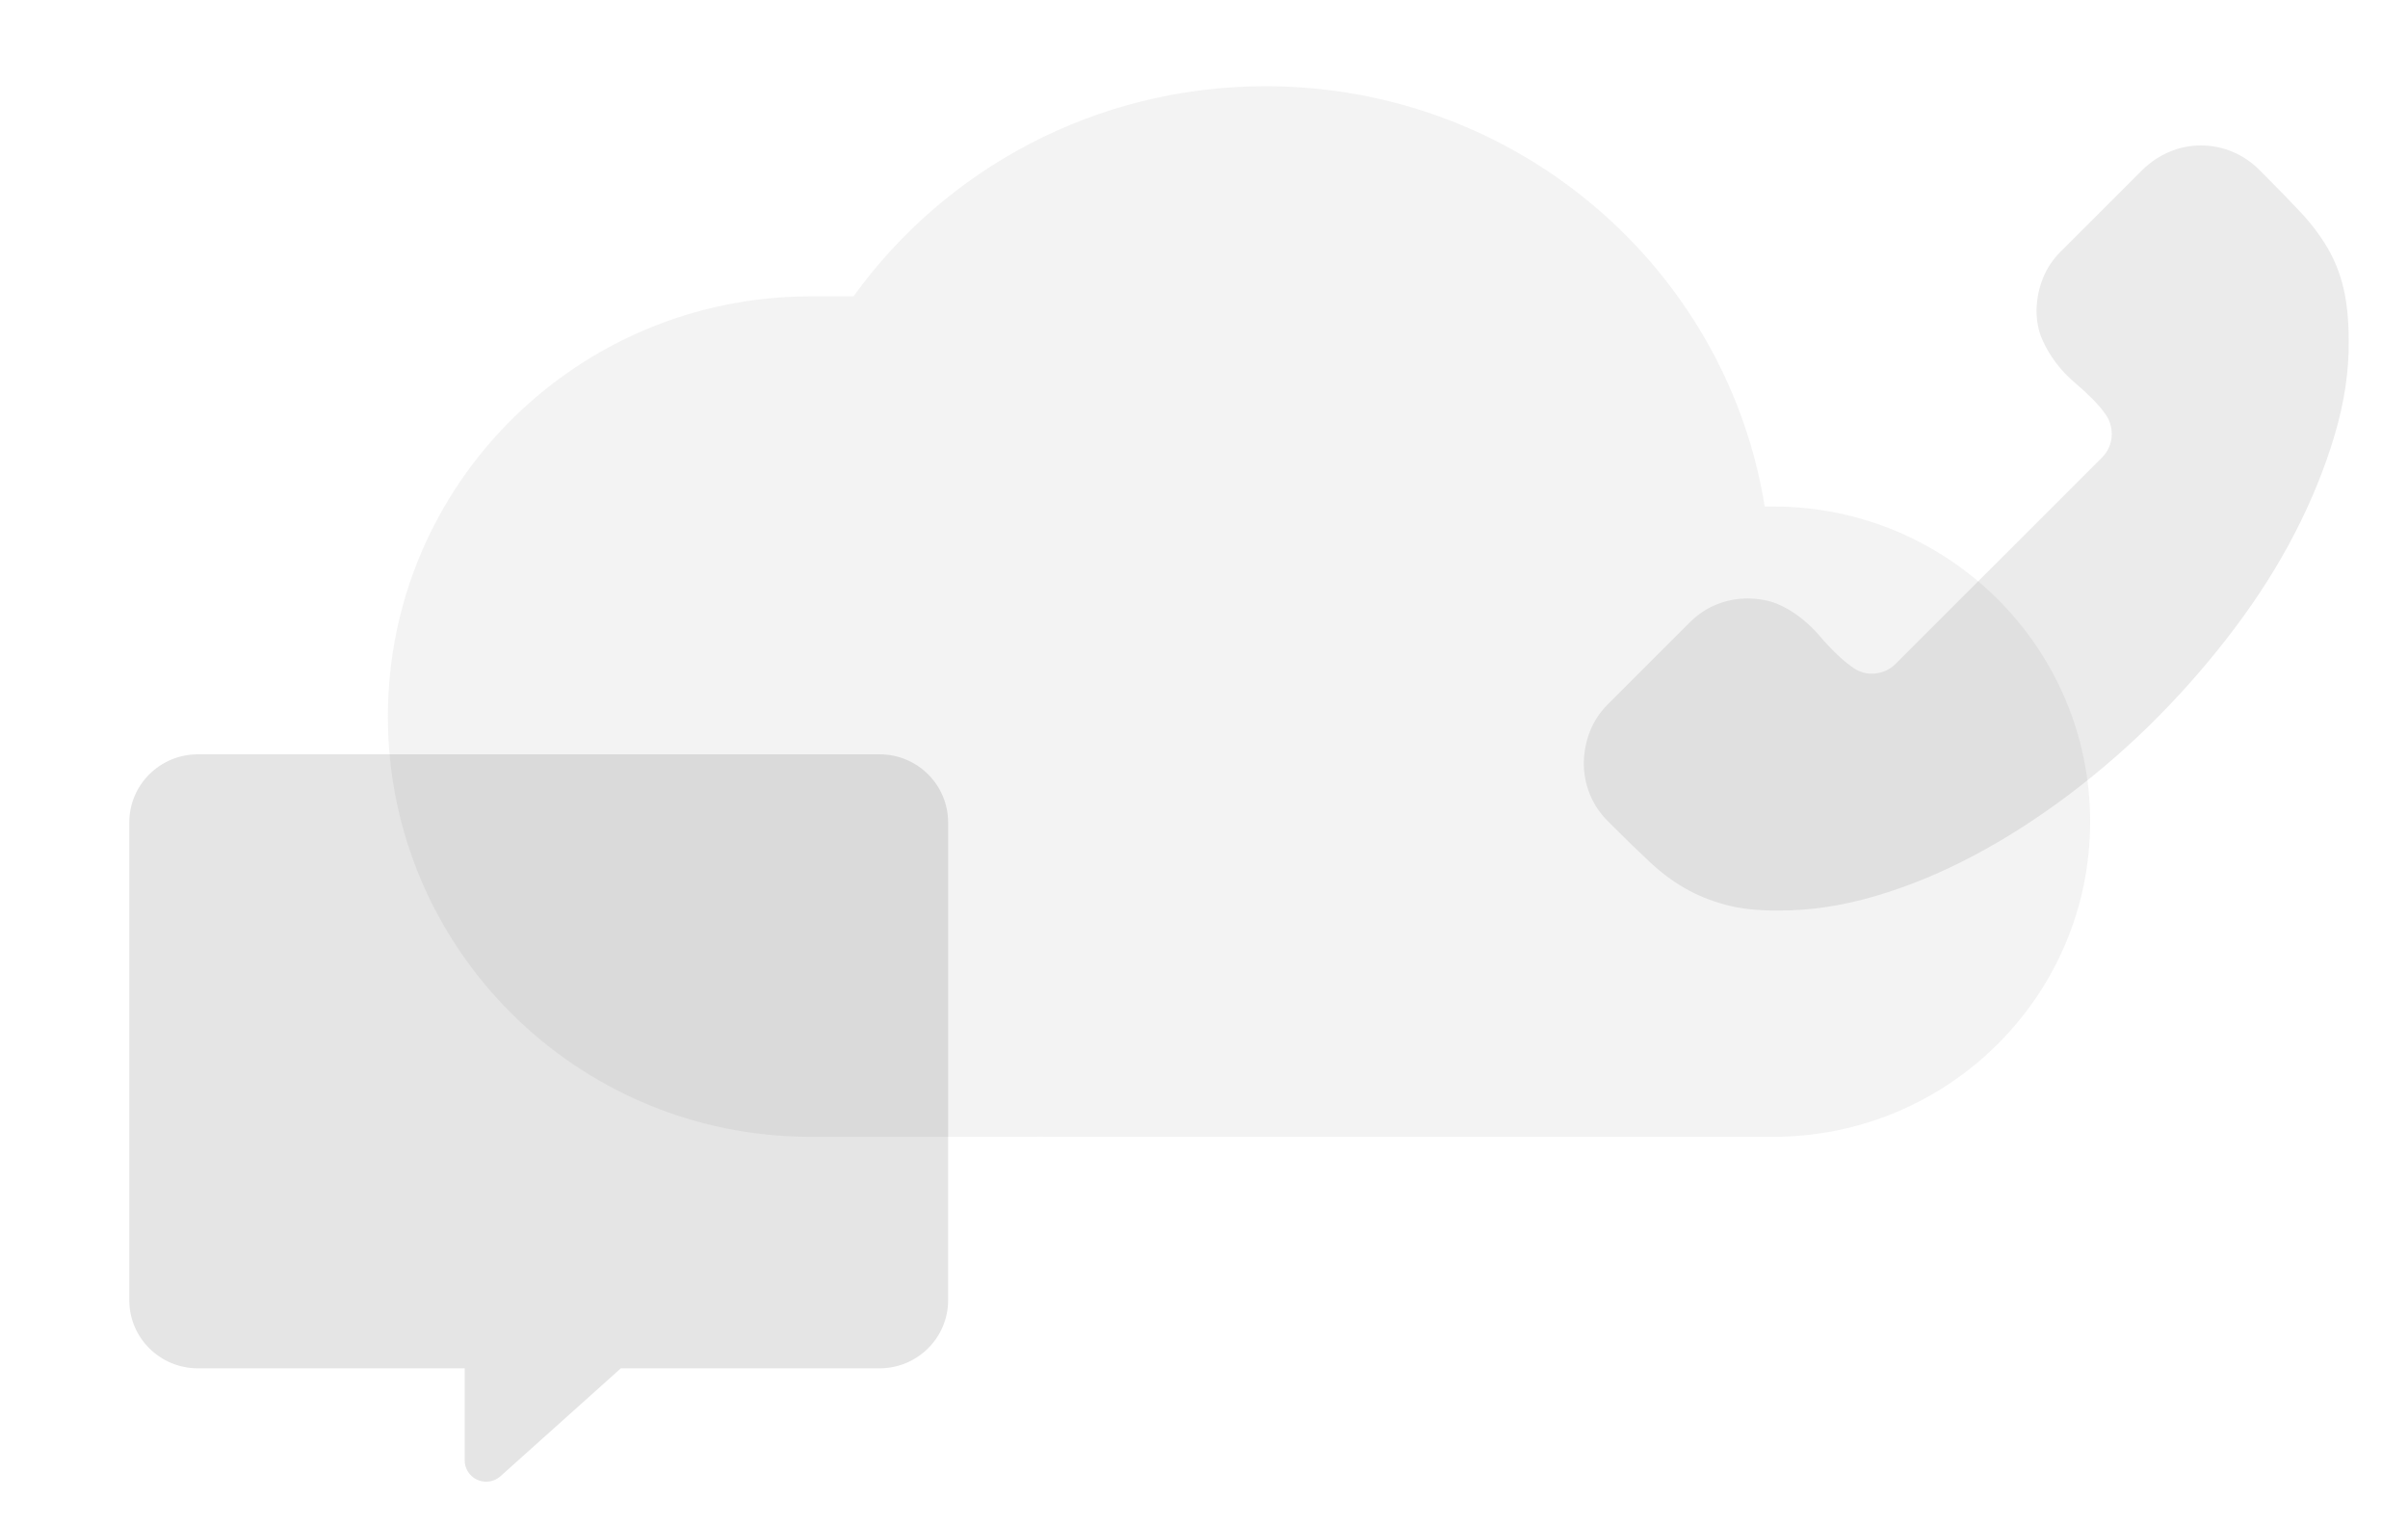
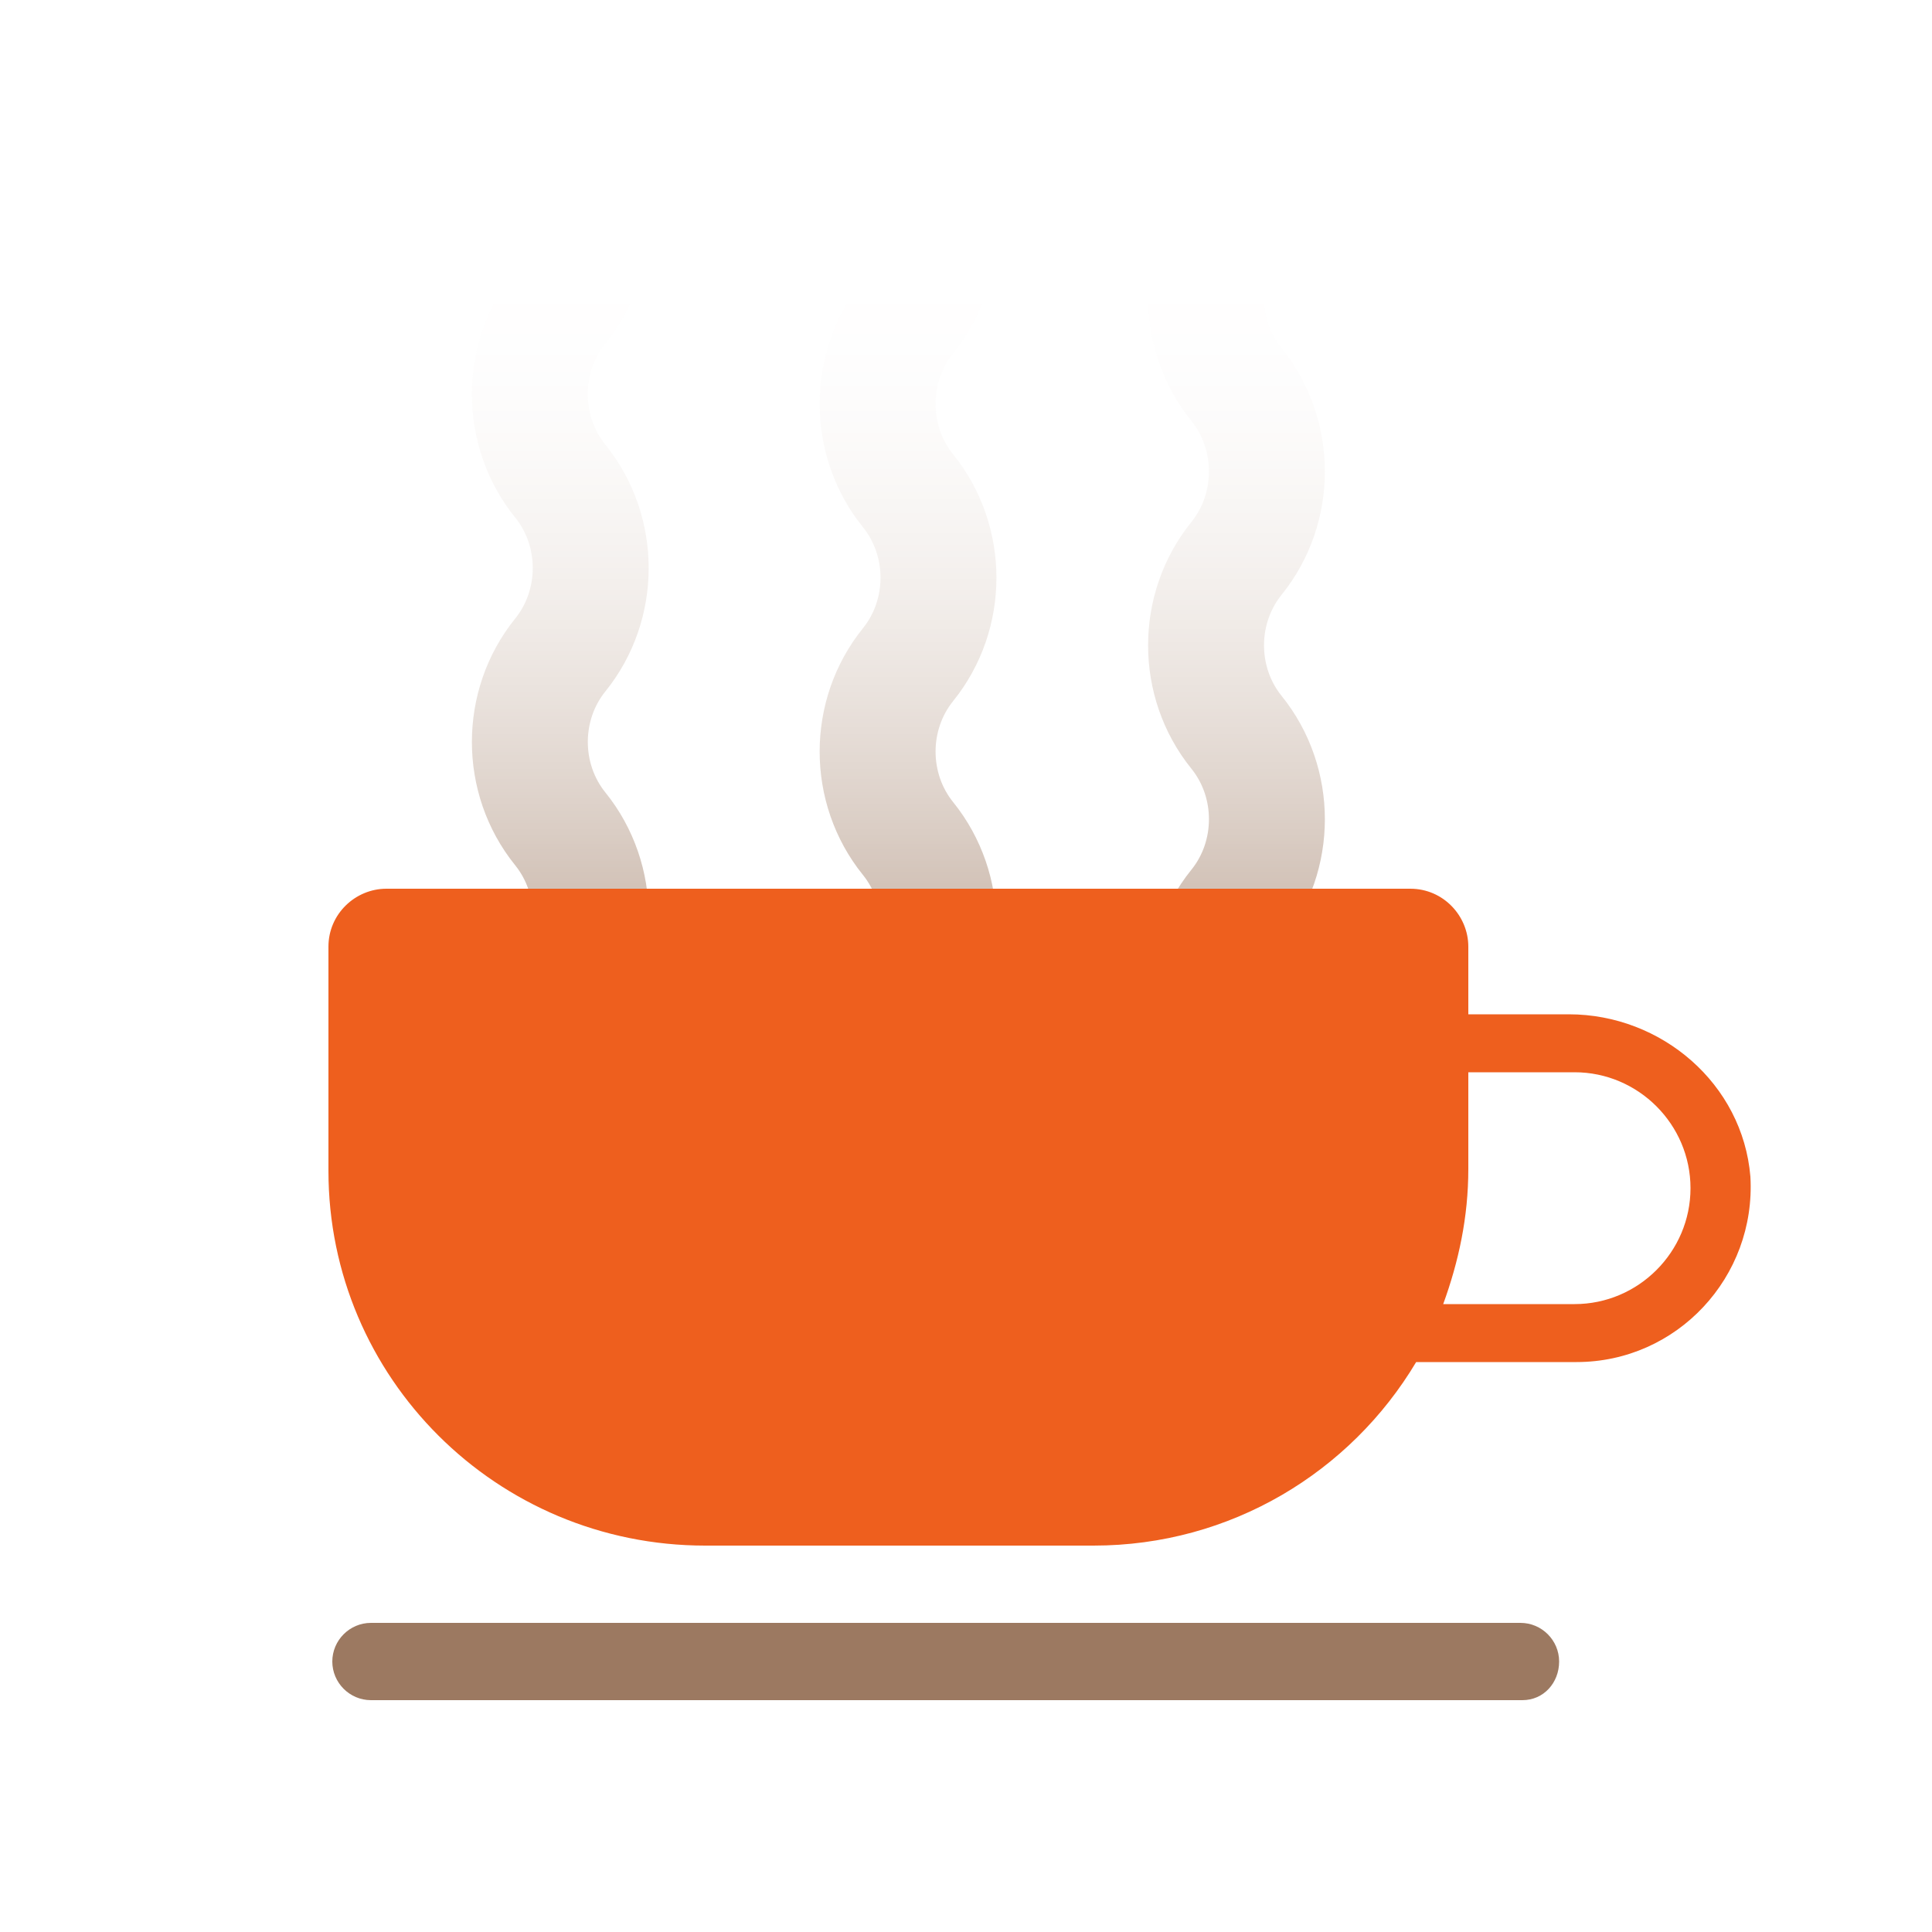
- <svg xmlns="http://www.w3.org/2000/svg" width="447px" height="283px" viewBox="0 0 447 283" version="1.1">
-   <g id="Artboard" stroke="none" stroke-width="1" fill="none" fill-rule="evenodd">
-     <path d="M234.938,16 C281.708,16 320.485,49.794 327.587,94 L329.132,94 C361.644,94 388,120.191 388,152.5 C388,184.809 361.644,211 329.132,211 L195.055,211 C194.415,211 193.778,210.99 193.143,210.97 C192.434,210.991 191.723,211 191.01,211 L150.49,211 C107.141,211 72,176.078 72,133 C72,89.922 107.141,55 150.49,55 L158.436,55.002 C175.438,31.398 203.367,16 234.938,16 Z" id="Path" fill="#B9B9B9" opacity="0.165" />
-     <path d="M405.489,111.072 C407.525,111.07 409.467,111.439 411.318,112.177 C413.168,112.915 414.832,114.024 416.312,115.502 L431.567,130.75 C433,132.183 434.086,133.823 434.825,135.673 C435.564,137.522 435.955,139.487 436,141.568 C435.998,143.602 435.627,145.545 434.885,147.395 C434.143,149.246 433.031,150.911 431.55,152.392 L430.577,153.364 C428.077,155.863 425.785,158.085 423.701,160.029 C421.618,161.973 419.442,163.593 417.174,164.89 C414.906,166.186 412.383,167.206 409.607,167.948 C406.83,168.69 403.522,169.04 399.682,168.996 C393.898,169 387.954,168.104 381.848,166.306 C375.742,164.507 369.683,162.015 363.671,158.829 C357.659,155.643 351.74,151.856 345.914,147.468 C340.088,143.079 334.609,138.297 329.478,133.122 C324.347,127.947 319.586,122.448 315.195,116.625 C310.804,110.802 307.062,104.886 303.967,98.877 C300.872,92.867 298.425,86.835 296.625,80.778 C294.826,74.722 293.951,68.896 294.002,63.3 C294.005,59.462 294.332,56.179 294.982,53.45 C295.632,50.721 296.628,48.223 297.972,45.956 C299.316,43.689 300.937,41.537 302.835,39.501 C304.734,37.465 306.956,35.174 309.503,32.628 L310.615,31.518 C312.05,30.083 313.693,28.972 315.545,28.184 C317.396,27.396 319.363,27.002 321.445,27 C323.48,26.998 325.423,27.39 327.273,28.174 C329.123,28.959 330.788,30.068 332.267,31.5 L347.523,46.748 C348.956,48.18 350.042,49.821 350.781,51.67 C351.519,53.519 351.911,55.484 351.956,57.565 C351.954,59.6 351.606,61.404 350.91,62.977 C350.215,64.549 349.358,66.007 348.339,67.349 C347.32,68.691 346.209,69.871 345.005,70.889 C343.801,71.907 342.667,72.949 341.602,74.013 C340.537,75.078 339.68,76.096 339.031,77.067 C338.383,78.039 338.035,79.172 337.988,80.467 C337.986,82.224 338.61,83.727 339.858,84.974 L378.066,123.164 C379.314,124.411 380.817,125.034 382.576,125.033 C383.778,125.032 384.889,124.684 385.908,123.99 C386.926,123.295 387.968,122.439 389.033,121.421 C390.098,120.402 391.14,119.292 392.158,118.088 C393.177,116.885 394.358,115.751 395.701,114.687 C397.043,113.622 398.478,112.765 400.005,112.117 C401.533,111.468 403.361,111.12 405.489,111.072 Z" id="Path" fill="#000000" fill-rule="nonzero" opacity="0.08" transform="translate(365, 98) scale(-1, 1) translate(-365, -98) " />
-     <path d="M163.267,140 C170.299,140 176,145.659 176,152.639 L176,241.321 C176,248.301 170.299,253.96 163.267,253.96 L115.247,253.96 L92.911,273.982 C91.28,275.444 88.764,275.316 87.291,273.697 C86.631,272.971 86.265,272.028 86.265,271.05 L86.264,253.96 L36.733,253.96 C29.701,253.96 24,248.301 24,241.321 L24,152.639 C24,145.659 29.701,140 36.733,140 L163.267,140 Z" id="Path" fill="#000000" opacity="0.105" />
+ <svg xmlns="http://www.w3.org/2000/svg" xmlns:xlink="http://www.w3.org/1999/xlink" style="margin: auto; background: none; display: block; shape-rendering: auto;" width="200px" height="200px" viewBox="0 0 100 100" preserveAspectRatio="xMidYMid">
+   <defs>
+     <linearGradient id="ldio-08ocl16yx8zo-gradient" x1="0%" x2="0%" y1="0%" y2="100%">
+       <stop offset="10%" stop-color="black" stop-opacity="0" />
+       <stop offset="100%" stop-color="white" stop-opacity="1" />
+     </linearGradient>
+     <mask id="ldio-08ocl16yx8zo-mask" maskUnits="userSpaceOnUse" x="0" y="0" width="100" height="100">
+       <rect x="22" y="8" width="56" height="54" fill="url(#ldio-08ocl16yx8zo-gradient)" />
+     </mask>
+     <path id="ldio-08ocl16yx8zo-steam" d="M0-4c-2.1,2.6-2.1,6.4,0,9l0,0c2.1,2.6,2.1,6.4,0,9l0,0c-2.1,2.6-2.1,6.4,0,9l0,0c2.1,2.6,2.1,6.4,0,9l0,0 c-2.1,2.6-2.1,6.4,0,9l0,0c2.1,2.6,2.1,6.4,0,9c-2.1,2.6-2.1,6.4,0,9l0,0c2.1,2.6,2.1,6.4,0,9l0,0c-2.1,2.6-2.1,6.4,0,9l0,0 c2.1,2.6,2.1,6.4,0,9l0,0c-2.1,2.6-2.1,6.4,0,9l0,0c2.1,2.6,2.1,6.4,0,9c-2.1,2.6-2.1,6.4,0,9l0,0c2.1,2.6,2.1,6.4,0,9l0,0 c-2.1,2.6-2.1,6.4,0,9h0c2.1,2.6,2.1,6.4,0,9h0c-2.1,2.6-2.1,6.4,0,9h0c2.1,2.6,2.1,6.4,0,9" stroke-width="6" stroke-linecap="round" fill="#f00" stroke="#9c7961" />
+   </defs>
+   <g mask="url(#ldio-08ocl16yx8zo-mask)">
+     <use x="29" y="1.902" xlink:href="#ldio-08ocl16yx8zo-steam">
+       <animate attributeName="y" values="4;-14" keyTimes="0;1" dur="1s" repeatCount="indefinite" begin="-0.5s" />
+     </use>
+     <use x="47" y="-15.598" xlink:href="#ldio-08ocl16yx8zo-steam">
+       <animate attributeName="y" values="0;-18" keyTimes="0;1" dur="1s" repeatCount="indefinite" begin="-0.25s" />
+     </use>
+     <use x="64" y="-21.098" xlink:href="#ldio-08ocl16yx8zo-steam">
+       <animate attributeName="y" values="-4;-22" keyTimes="0;1" dur="1s" repeatCount="indefinite" begin="-0.333s" />
+     </use>
  </g>
+   <path d="M81.2,52.5l-5.2,0V49c0-1.6-1.3-3-3-3H20c-1.6,0-3,1.3-3,3v11.6C17,71.3,25.7,80,36.5,80h20.1 c7.1,0,13.3-3.8,16.7-9.5h8.3c5.2,0,9.3-4.4,9-9.6C90.2,56.1,86,52.5,81.2,52.5z M81.5,67.5h-6.8c0.8-2.2,1.3-4.5,1.3-7v-5h5.5 c3.3,0,6,2.7,6,6S84.8,67.5,81.5,67.5z" fill="#ee5f1e" />
+   <path d="M78.8,88H19.2c-1.1,0-2-0.9-2-2s0.9-2,2-2h59.5c1.1,0,2,0.9,2,2S79.9,88,78.8,88z" fill="#9c7961" />
</svg>
